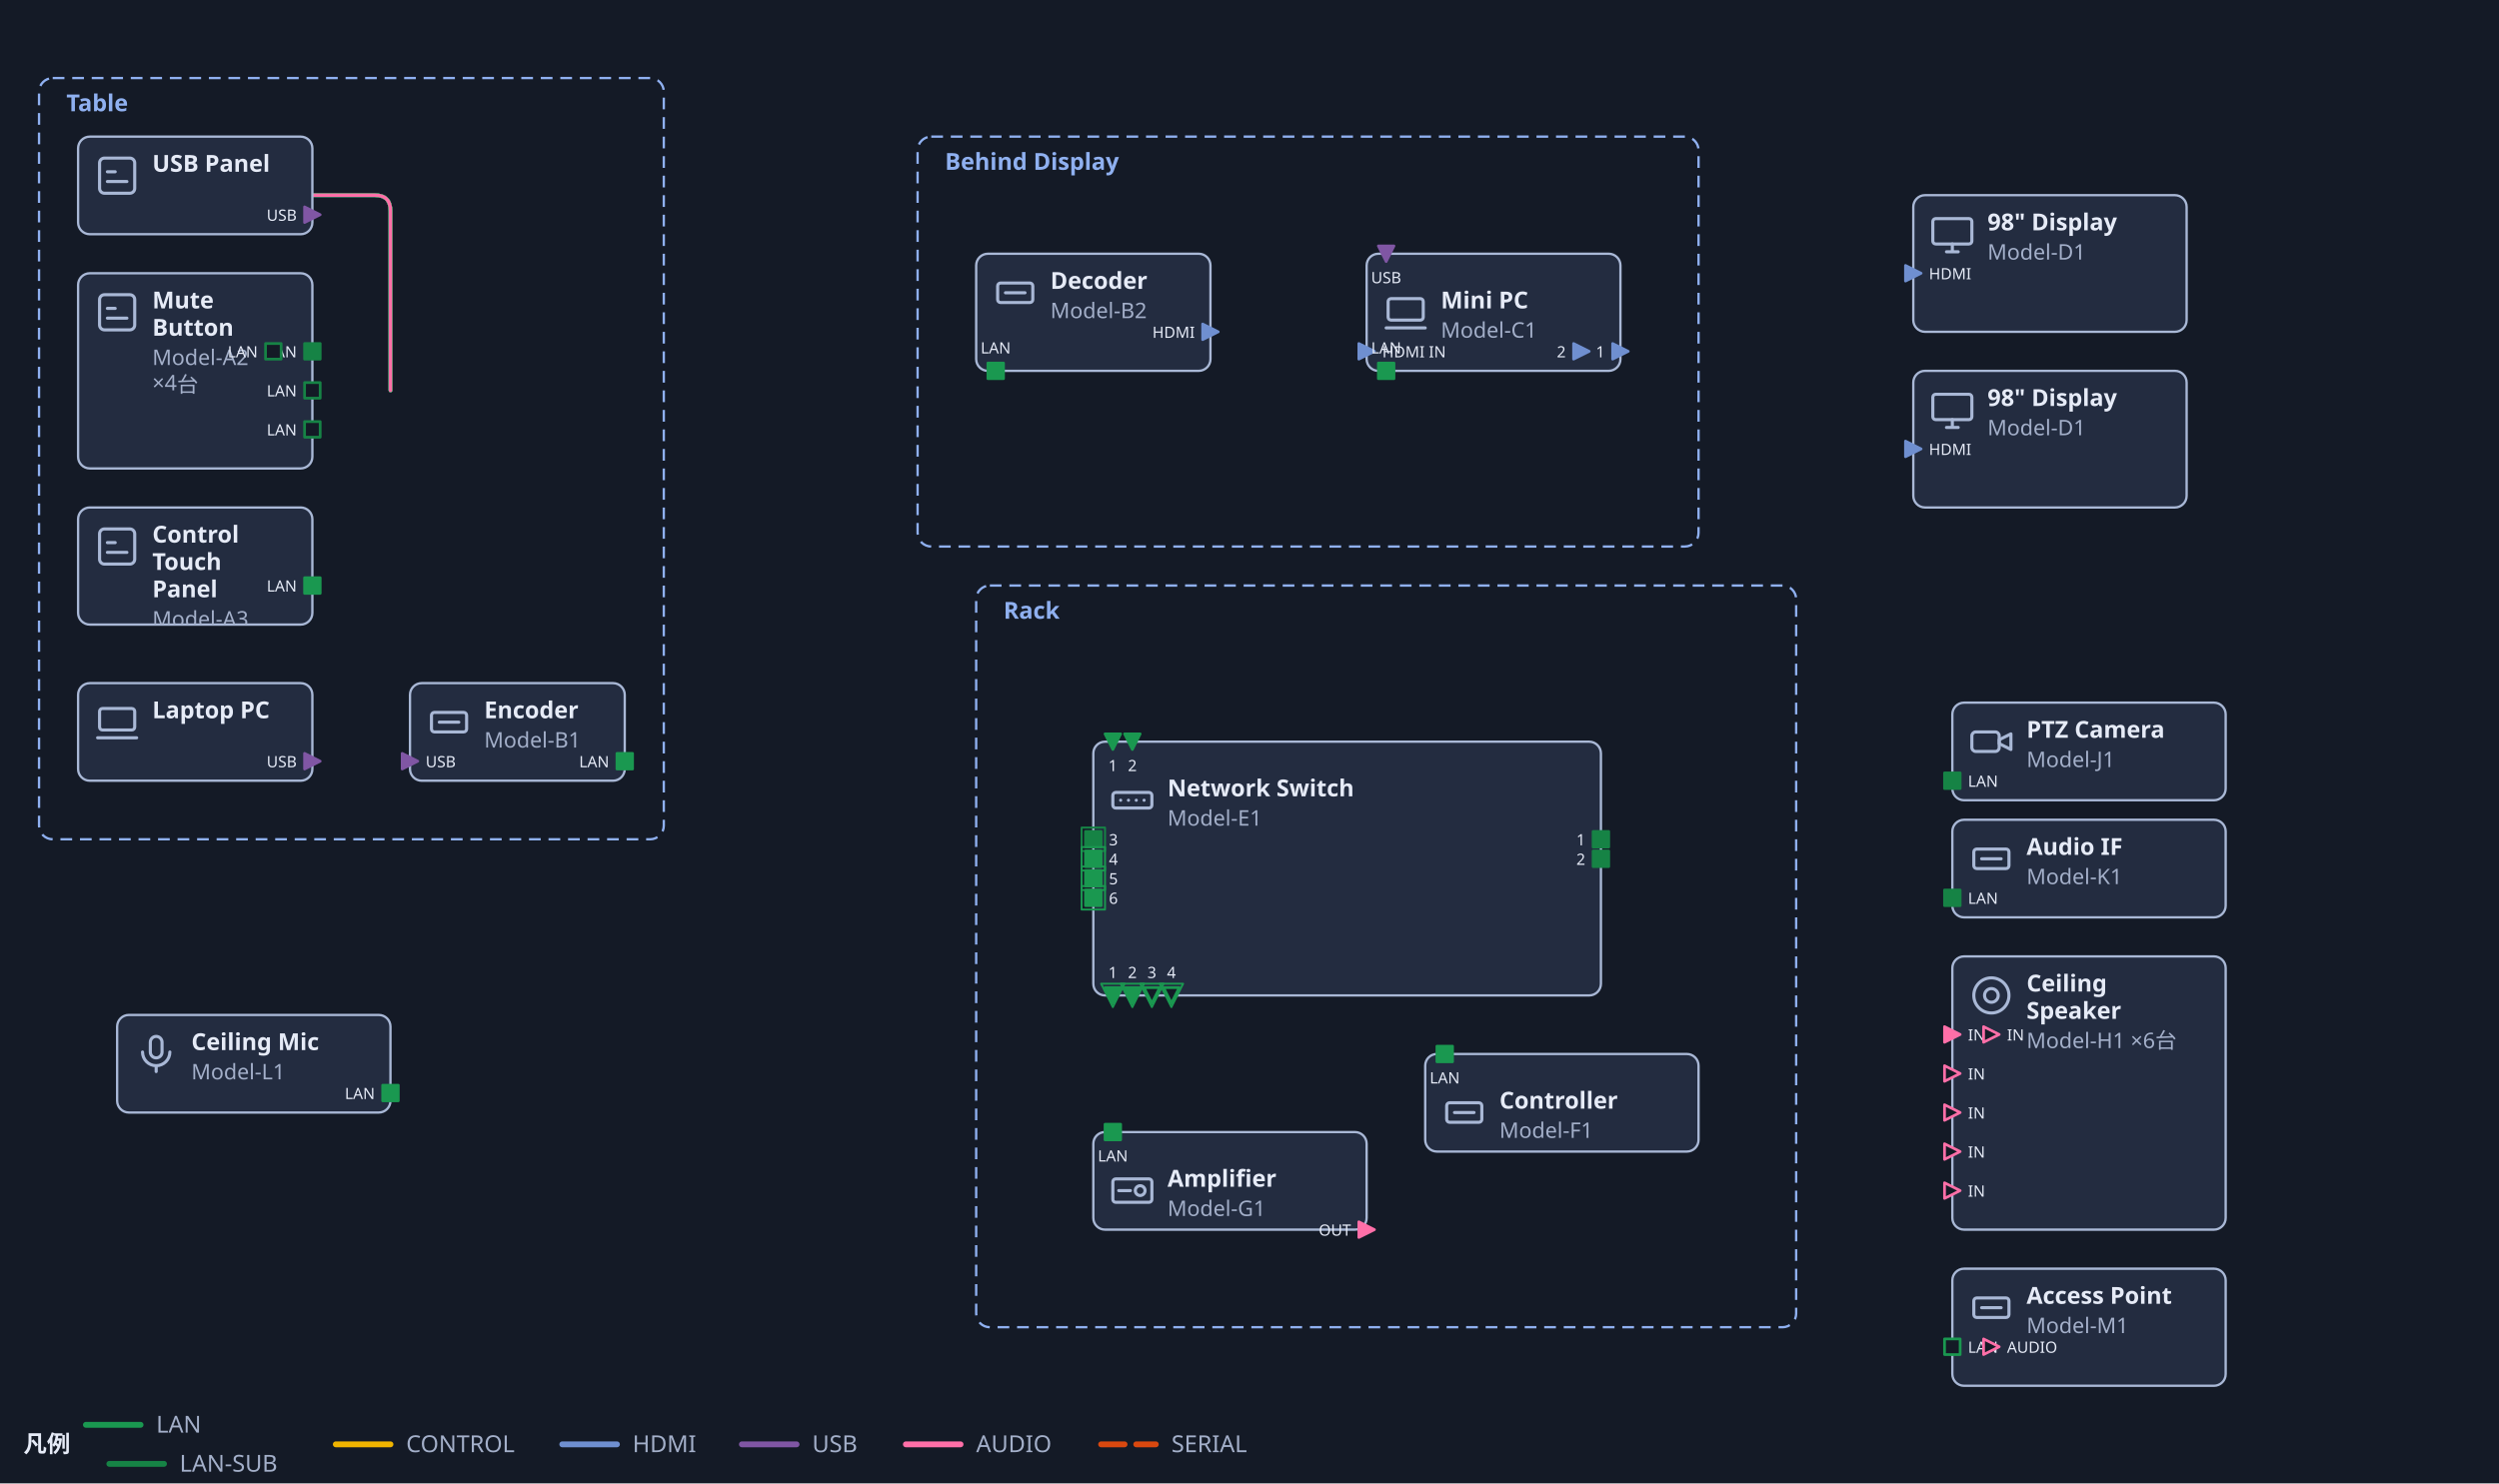
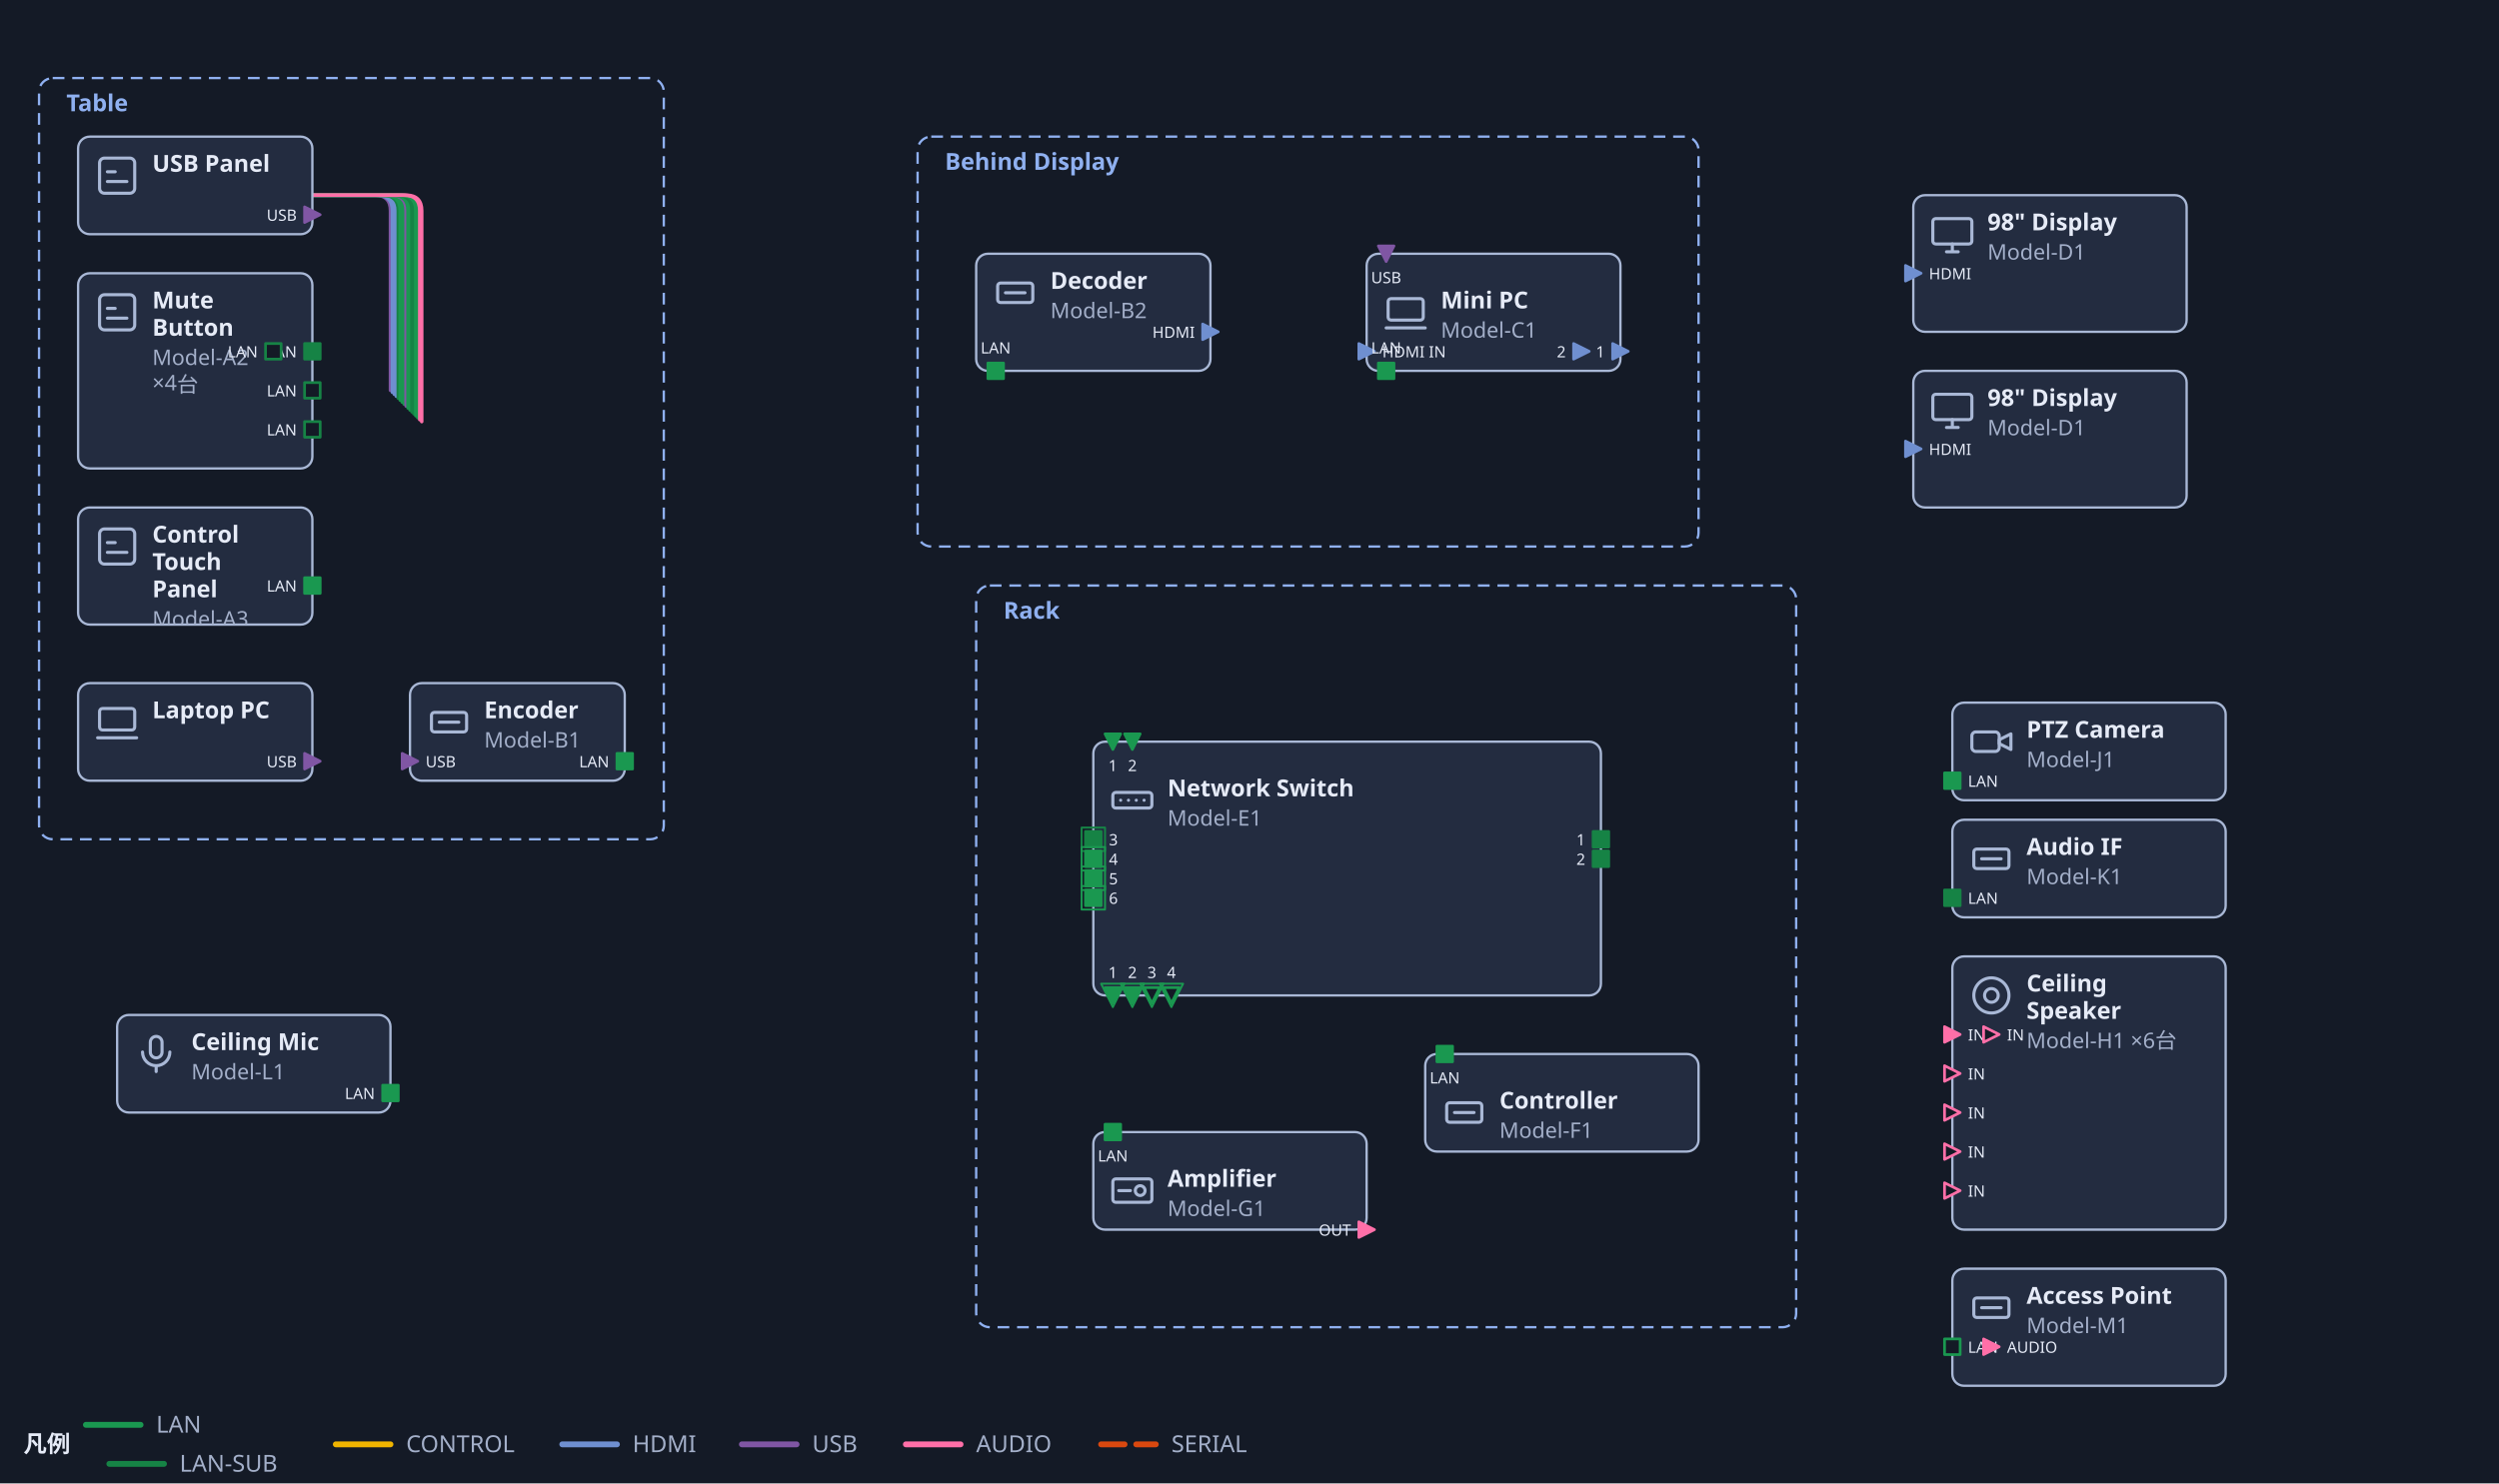
<svg xmlns="http://www.w3.org/2000/svg" width="1280" height="760" viewBox="0 0 1280 760" font-family="&quot;Yu Gothic UI&quot;, &quot;Meiryo&quot;, sans-serif">
  <rect width="1280" height="760" fill="#141a26" />
  <g>
    <rect x="20" y="40" width="320" height="390" rx="7" fill="none" stroke="#8fb0f0" stroke-width="1.2" stroke-dasharray="6 4" />
    <text x="34" y="57" font-size="12" font-weight="bold" fill="#8fb0f0">Table</text>
  </g>
  <g>
    <rect x="470" y="70" width="400" height="210" rx="7" fill="none" stroke="#8fb0f0" stroke-width="1.2" stroke-dasharray="6 4" />
    <text x="484" y="87" font-size="12" font-weight="bold" fill="#8fb0f0">Behind Display</text>
  </g>
  <g>
    <rect x="500" y="300" width="420" height="380" rx="7" fill="none" stroke="#8fb0f0" stroke-width="1.2" stroke-dasharray="6 4" />
    <text x="514" y="317" font-size="12" font-weight="bold" fill="#8fb0f0">Rack</text>
  </g>
  <path d="M100 100 L192 100 Q200 100 200 108 L200 200" fill="none" stroke="#8056a4" stroke-width="1.8" stroke-linecap="round" stroke-linejoin="round" />
-   <path d="M100 100 L192 100 Q200 100 200 108 L200 200" fill="none" stroke="#6f8fd0" stroke-width="1.8" stroke-linecap="round" stroke-linejoin="round" />
-   <path d="M100 100 L192 100 Q200 100 200 108 L200 200" fill="none" stroke="#6f8fd0" stroke-width="1.8" stroke-linecap="round" stroke-linejoin="round" />
-   <path d="M100 100 L192 100 Q200 100 200 108 L200 200" fill="none" stroke="#6f8fd0" stroke-width="1.8" stroke-linecap="round" stroke-linejoin="round" />
-   <path d="M100 100 L192 100 Q200 100 200 108 L200 200" fill="none" stroke="#168345" stroke-width="1.8" stroke-linecap="round" stroke-linejoin="round" />
-   <path d="M100 100 L192 100 Q200 100 200 108 L200 200" fill="none" stroke="#1a9850" stroke-width="1.8" stroke-linecap="round" stroke-linejoin="round" />
-   <path d="M100 100 L192 100 Q200 100 200 108 L200 200" fill="none" stroke="#1a9850" stroke-width="1.8" stroke-linecap="round" stroke-linejoin="round" />
-   <path d="M100 100 L192 100 Q200 100 200 108 L200 200" fill="none" stroke="#1a9850" stroke-width="1.8" stroke-linecap="round" stroke-linejoin="round" />
-   <path d="M100 100 L192 100 Q200 100 200 108 L200 200" fill="none" stroke="#8056a4" stroke-width="1.8" stroke-linecap="round" stroke-linejoin="round" />
-   <path d="M100 100 L192 100 Q200 100 200 108 L200 200" fill="none" stroke="#1a9850" stroke-width="1.8" stroke-linecap="round" stroke-linejoin="round" />
-   <path d="M100 100 L192 100 Q200 100 200 108 L200 200" fill="none" stroke="#1a9850" stroke-width="1.8" stroke-linecap="round" stroke-linejoin="round" />
-   <path d="M100 100 L192 100 Q200 100 200 108 L200 200" fill="none" stroke="#168345" stroke-width="1.8" stroke-linecap="round" stroke-linejoin="round" />
-   <path d="M100 100 L192 100 Q200 100 200 108 L200 200" fill="none" stroke="#168345" stroke-width="1.8" stroke-linecap="round" stroke-linejoin="round" />
-   <path d="M100 100 L192 100 Q200 100 200 108 L200 200" fill="none" stroke="#1a9850" stroke-width="1.8" stroke-linecap="round" stroke-linejoin="round" />
-   <path d="M100 100 L192 100 Q200 100 200 108 L200 200" fill="none" stroke="#1a9850" stroke-width="1.8" stroke-linecap="round" stroke-linejoin="round" />
-   <path d="M100 100 L192 100 Q200 100 200 108 L200 200" fill="none" stroke="#ff6fa8" stroke-width="1.8" stroke-linecap="round" stroke-linejoin="round" />
+   <path d="M101 100 L193 100 Q201 100 201 108 L201 201" fill="none" stroke="#6f8fd0" stroke-width="1.8" stroke-linecap="round" stroke-linejoin="round" />
+   <path d="M102 100 L194 100 Q202 100 202 108 L202 202" fill="none" stroke="#6f8fd0" stroke-width="1.8" stroke-linecap="round" stroke-linejoin="round" />
+   <path d="M103 100 L195 100 Q203 100 203 108 L203 203" fill="none" stroke="#6f8fd0" stroke-width="1.8" stroke-linecap="round" stroke-linejoin="round" />
+   <path d="M104 100 L196 100 Q204 100 204 108 L204 204" fill="none" stroke="#168345" stroke-width="1.8" stroke-linecap="round" stroke-linejoin="round" />
+   <path d="M105 100 L197 100 Q205 100 205 108 L205 205" fill="none" stroke="#1a9850" stroke-width="1.8" stroke-linecap="round" stroke-linejoin="round" />
+   <path d="M106 100 L198 100 Q206 100 206 108 L206 206" fill="none" stroke="#1a9850" stroke-width="1.8" stroke-linecap="round" stroke-linejoin="round" />
+   <path d="M107 100 L199 100 Q207 100 207 108 L207 207" fill="none" stroke="#1a9850" stroke-width="1.8" stroke-linecap="round" stroke-linejoin="round" />
+   <path d="M108 100 L200 100 Q208 100 208 108 L208 208" fill="none" stroke="#8056a4" stroke-width="1.8" stroke-linecap="round" stroke-linejoin="round" />
+   <path d="M109 100 L201 100 Q209 100 209 108 L209 209" fill="none" stroke="#1a9850" stroke-width="1.8" stroke-linecap="round" stroke-linejoin="round" />
+   <path d="M110 100 L202 100 Q210 100 210 108 L210 210" fill="none" stroke="#1a9850" stroke-width="1.8" stroke-linecap="round" stroke-linejoin="round" />
+   <path d="M111 100 L203 100 Q211 100 211 108 L211 211" fill="none" stroke="#168345" stroke-width="1.8" stroke-linecap="round" stroke-linejoin="round" />
+   <path d="M112 100 L204 100 Q212 100 212 108 L212 212" fill="none" stroke="#168345" stroke-width="1.8" stroke-linecap="round" stroke-linejoin="round" />
+   <path d="M113 100 L205 100 Q213 100 213 108 L213 213" fill="none" stroke="#1a9850" stroke-width="1.8" stroke-linecap="round" stroke-linejoin="round" />
+   <path d="M114 100 L206 100 Q214 100 214 108 L214 214" fill="none" stroke="#1a9850" stroke-width="1.8" stroke-linecap="round" stroke-linejoin="round" />
+   <path d="M115 100 L207 100 Q215 100 215 108 L215 215" fill="none" stroke="#ff6fa8" stroke-width="1.8" stroke-linecap="round" stroke-linejoin="round" />
+   <path d="M116 100 L208 100 Q216 100 216 108 L216 216" fill="none" stroke="#ff6fa8" stroke-width="1.8" stroke-linecap="round" stroke-linejoin="round" />
  <g>
    <clipPath id="clip-0">
      <rect x="40" y="70" width="120" height="50" />
    </clipPath>
    <rect x="40" y="70" width="120" height="50" rx="6" fill="#232c40" stroke="#a9b8d6" stroke-width="1.2" />
    <g transform="translate(48 78) scale(1)" fill="none" stroke="#a9b8d6" stroke-width="1.6" stroke-linecap="round" stroke-linejoin="round">
      <rect x="3" y="3" width="18" height="18" rx="2.5" />
      <path d="M7 15h10M7 10h4" />
    </g>
    <g clip-path="url(#clip-0)">
      <text x="78" y="88" font-size="12" font-weight="bold" fill="#e6ebf7">USB Panel</text>
    </g>
    <text x="152" y="110" text-anchor="end" dominant-baseline="central" font-size="8" fill="#e6ebf7" pointer-events="none">USB</text>
    <polygon points="156,106 164,110 156,114" fill="#8056a4" stroke="#8056a4" stroke-width="1.4" stroke-linejoin="round" />
  </g>
  <g>
    <clipPath id="clip-1">
      <rect x="40" y="140" width="120" height="100" />
    </clipPath>
    <rect x="40" y="140" width="120" height="100" rx="6" fill="#232c40" stroke="#a9b8d6" stroke-width="1.2" />
    <g transform="translate(48 148) scale(1)" fill="none" stroke="#a9b8d6" stroke-width="1.6" stroke-linecap="round" stroke-linejoin="round">
      <rect x="3" y="3" width="18" height="18" rx="2.5" />
      <path d="M7 15h10M7 10h4" />
    </g>
    <g clip-path="url(#clip-1)">
      <text x="78" y="158" font-size="12" font-weight="bold" fill="#e6ebf7">Mute</text>
      <text x="78" y="172" font-size="12" font-weight="bold" fill="#e6ebf7">Button</text>
      <text x="78" y="187" font-size="11" fill="#a3afc9">Model-A2</text>
      <text x="78" y="200" font-size="11" fill="#a3afc9">×4台</text>
    </g>
    <text x="152" y="180" text-anchor="end" dominant-baseline="central" font-size="8" fill="#e6ebf7" pointer-events="none">LAN</text>
    <polygon points="156,176 164,176 164,184 156,184" fill="#168345" stroke="#168345" stroke-width="1.4" stroke-linejoin="round" />
    <text x="152" y="200" text-anchor="end" dominant-baseline="central" font-size="8" fill="#e6ebf7" pointer-events="none">LAN</text>
    <polygon points="156,196 164,196 164,204 156,204" fill="#141a26" stroke="#168345" stroke-width="1.4" stroke-linejoin="round" />
    <text x="152" y="220" text-anchor="end" dominant-baseline="central" font-size="8" fill="#e6ebf7" pointer-events="none">LAN</text>
    <polygon points="156,216 164,216 164,224 156,224" fill="#141a26" stroke="#168345" stroke-width="1.4" stroke-linejoin="round" />
    <text x="132" y="180" text-anchor="end" dominant-baseline="central" font-size="8" fill="#e6ebf7" pointer-events="none">LAN</text>
    <polygon points="136,176 144,176 144,184 136,184" fill="#141a26" stroke="#168345" stroke-width="1.4" stroke-linejoin="round" />
  </g>
  <g>
    <clipPath id="clip-2">
      <rect x="40" y="260" width="120" height="60" />
    </clipPath>
    <rect x="40" y="260" width="120" height="60" rx="6" fill="#232c40" stroke="#a9b8d6" stroke-width="1.2" />
    <g transform="translate(48 268) scale(1)" fill="none" stroke="#a9b8d6" stroke-width="1.6" stroke-linecap="round" stroke-linejoin="round">
      <rect x="3" y="3" width="18" height="18" rx="2.5" />
      <path d="M7 15h10M7 10h4" />
    </g>
    <g clip-path="url(#clip-2)">
      <text x="78" y="278" font-size="12" font-weight="bold" fill="#e6ebf7">Control</text>
      <text x="78" y="292" font-size="12" font-weight="bold" fill="#e6ebf7">Touch</text>
      <text x="78" y="306" font-size="12" font-weight="bold" fill="#e6ebf7">Panel</text>
      <text x="78" y="321" font-size="11" fill="#a3afc9">Model-A3</text>
    </g>
    <text x="152" y="300" text-anchor="end" dominant-baseline="central" font-size="8" fill="#e6ebf7" pointer-events="none">LAN</text>
    <polygon points="156,296 164,296 164,304 156,304" fill="#1a9850" stroke="#1a9850" stroke-width="1.4" stroke-linejoin="round" />
  </g>
  <g>
    <clipPath id="clip-3">
      <rect x="40" y="350" width="120" height="50" />
    </clipPath>
    <rect x="40" y="350" width="120" height="50" rx="6" fill="#232c40" stroke="#a9b8d6" stroke-width="1.2" />
    <g transform="translate(48 358) scale(1)" fill="none" stroke="#a9b8d6" stroke-width="1.6" stroke-linecap="round" stroke-linejoin="round">
      <rect x="3" y="5" width="18" height="11" rx="1.5" />
      <path d="M2 20h20" />
    </g>
    <g clip-path="url(#clip-3)">
      <text x="78" y="368" font-size="12" font-weight="bold" fill="#e6ebf7">Laptop PC</text>
    </g>
    <text x="152" y="390" text-anchor="end" dominant-baseline="central" font-size="8" fill="#e6ebf7" pointer-events="none">USB</text>
    <polygon points="156,386 164,390 156,394" fill="#8056a4" stroke="#8056a4" stroke-width="1.4" stroke-linejoin="round" />
  </g>
  <g>
    <clipPath id="clip-4">
      <rect x="210" y="350" width="110" height="50" />
    </clipPath>
    <rect x="210" y="350" width="110" height="50" rx="6" fill="#232c40" stroke="#a9b8d6" stroke-width="1.2" />
    <g transform="translate(218 358) scale(1)" fill="none" stroke="#a9b8d6" stroke-width="1.6" stroke-linecap="round" stroke-linejoin="round">
      <rect x="3" y="7" width="18" height="10" rx="1.5" />
      <path d="M7 12h10" />
    </g>
    <g clip-path="url(#clip-4)">
      <text x="248" y="368" font-size="12" font-weight="bold" fill="#e6ebf7">Encoder</text>
      <text x="248" y="383" font-size="11" fill="#a3afc9">Model-B1</text>
    </g>
    <text x="218" y="390" text-anchor="start" dominant-baseline="central" font-size="8" fill="#e6ebf7" pointer-events="none">USB</text>
    <polygon points="206,386 214,390 206,394" fill="#8056a4" stroke="#8056a4" stroke-width="1.4" stroke-linejoin="round" />
    <text x="312" y="390" text-anchor="end" dominant-baseline="central" font-size="8" fill="#e6ebf7" pointer-events="none">LAN</text>
    <polygon points="316,386 324,386 324,394 316,394" fill="#1a9850" stroke="#1a9850" stroke-width="1.4" stroke-linejoin="round" />
  </g>
  <g>
    <clipPath id="clip-5">
      <rect x="500" y="130" width="120" height="60" />
    </clipPath>
    <rect x="500" y="130" width="120" height="60" rx="6" fill="#232c40" stroke="#a9b8d6" stroke-width="1.2" />
    <g transform="translate(508 138) scale(1)" fill="none" stroke="#a9b8d6" stroke-width="1.6" stroke-linecap="round" stroke-linejoin="round">
      <rect x="3" y="7" width="18" height="10" rx="1.5" />
      <path d="M7 12h10" />
    </g>
    <g clip-path="url(#clip-5)">
      <text x="538" y="148" font-size="12" font-weight="bold" fill="#e6ebf7">Decoder</text>
      <text x="538" y="163" font-size="11" fill="#a3afc9">Model-B2</text>
    </g>
    <text x="612" y="170" text-anchor="end" dominant-baseline="central" font-size="8" fill="#e6ebf7" pointer-events="none">HDMI</text>
    <polygon points="616,166 624,170 616,174" fill="#6f8fd0" stroke="#6f8fd0" stroke-width="1.4" stroke-linejoin="round" />
    <text x="510" y="178" text-anchor="middle" dominant-baseline="central" font-size="8" fill="#e6ebf7" pointer-events="none">LAN</text>
    <polygon points="506,186 514,186 514,194 506,194" fill="#1a9850" stroke="#1a9850" stroke-width="1.4" stroke-linejoin="round" />
  </g>
  <g>
    <clipPath id="clip-6">
      <rect x="700" y="130" width="130" height="60" />
    </clipPath>
    <rect x="700" y="130" width="130" height="60" rx="6" fill="#232c40" stroke="#a9b8d6" stroke-width="1.2" />
    <g transform="translate(708 148) scale(1)" fill="none" stroke="#a9b8d6" stroke-width="1.6" stroke-linecap="round" stroke-linejoin="round">
      <rect x="3" y="5" width="18" height="11" rx="1.5" />
      <path d="M2 20h20" />
    </g>
    <g clip-path="url(#clip-6)">
      <text x="738" y="158" font-size="12" font-weight="bold" fill="#e6ebf7">Mini PC</text>
      <text x="738" y="173" font-size="11" fill="#a3afc9">Model-C1</text>
    </g>
    <text x="708" y="180" text-anchor="start" dominant-baseline="central" font-size="8" fill="#e6ebf7" pointer-events="none">HDMI IN</text>
    <polygon points="696,176 704,180 696,184" fill="#6f8fd0" stroke="#6f8fd0" stroke-width="1.4" stroke-linejoin="round" />
    <text x="822" y="180" text-anchor="end" dominant-baseline="central" font-size="8" fill="#e6ebf7" pointer-events="none">1</text>
    <polygon points="826,176 834,180 826,184" fill="#6f8fd0" stroke="#6f8fd0" stroke-width="1.4" stroke-linejoin="round" />
    <text x="802" y="180" text-anchor="end" dominant-baseline="central" font-size="8" fill="#e6ebf7" pointer-events="none">2</text>
    <polygon points="806,176 814,180 806,184" fill="#6f8fd0" stroke="#6f8fd0" stroke-width="1.4" stroke-linejoin="round" />
    <text x="710" y="142" text-anchor="middle" dominant-baseline="central" font-size="8" fill="#e6ebf7" pointer-events="none">USB</text>
    <polygon points="706,126 714,126 710,134" fill="#8056a4" stroke="#8056a4" stroke-width="1.4" stroke-linejoin="round" />
    <text x="710" y="178" text-anchor="middle" dominant-baseline="central" font-size="8" fill="#e6ebf7" pointer-events="none">LAN</text>
    <polygon points="706,186 714,186 714,194 706,194" fill="#1a9850" stroke="#1a9850" stroke-width="1.4" stroke-linejoin="round" />
  </g>
  <g>
    <clipPath id="clip-7">
      <rect x="980" y="100" width="140" height="70" />
    </clipPath>
    <rect x="980" y="100" width="140" height="70" rx="6" fill="#232c40" stroke="#a9b8d6" stroke-width="1.2" />
    <g transform="translate(988 108) scale(1)" fill="none" stroke="#a9b8d6" stroke-width="1.6" stroke-linecap="round" stroke-linejoin="round">
      <rect x="2" y="4" width="20" height="13" rx="1.5" />
      <path d="M9 21h6M12 17v4" />
    </g>
    <g clip-path="url(#clip-7)">
      <text x="1018" y="118" font-size="12" font-weight="bold" fill="#e6ebf7">98" Display</text>
      <text x="1018" y="133" font-size="11" fill="#a3afc9">Model-D1</text>
    </g>
    <text x="988" y="140" text-anchor="start" dominant-baseline="central" font-size="8" fill="#e6ebf7" pointer-events="none">HDMI</text>
    <polygon points="976,136 984,140 976,144" fill="#6f8fd0" stroke="#6f8fd0" stroke-width="1.4" stroke-linejoin="round" />
  </g>
  <g>
    <clipPath id="clip-8">
      <rect x="980" y="190" width="140" height="70" />
    </clipPath>
    <rect x="980" y="190" width="140" height="70" rx="6" fill="#232c40" stroke="#a9b8d6" stroke-width="1.2" />
    <g transform="translate(988 198) scale(1)" fill="none" stroke="#a9b8d6" stroke-width="1.6" stroke-linecap="round" stroke-linejoin="round">
      <rect x="2" y="4" width="20" height="13" rx="1.5" />
      <path d="M9 21h6M12 17v4" />
    </g>
    <g clip-path="url(#clip-8)">
      <text x="1018" y="208" font-size="12" font-weight="bold" fill="#e6ebf7">98" Display</text>
      <text x="1018" y="223" font-size="11" fill="#a3afc9">Model-D1</text>
    </g>
    <text x="988" y="230" text-anchor="start" dominant-baseline="central" font-size="8" fill="#e6ebf7" pointer-events="none">HDMI</text>
    <polygon points="976,226 984,230 976,234" fill="#6f8fd0" stroke="#6f8fd0" stroke-width="1.4" stroke-linejoin="round" />
  </g>
  <g>
    <clipPath id="clip-9">
      <rect x="560" y="380" width="260" height="130" />
    </clipPath>
    <rect x="560" y="380" width="260" height="130" rx="6" fill="#232c40" stroke="#a9b8d6" stroke-width="1.2" />
    <g transform="translate(568 398) scale(1)" fill="none" stroke="#a9b8d6" stroke-width="1.6" stroke-linecap="round" stroke-linejoin="round">
      <rect x="2" y="8" width="20" height="8" rx="1.5" />
      <path d="M6 12h.01M10 12h.01M14 12h.01M18 12h.01" />
    </g>
    <g clip-path="url(#clip-9)">
      <text x="598" y="408" font-size="12" font-weight="bold" fill="#e6ebf7">Network Switch</text>
      <text x="598" y="423" font-size="11" fill="#a3afc9">Model-E1</text>
    </g>
    <polygon points="554,424 566,424 566,436 554,436" fill="none" stroke="#168345" stroke-width="1" stroke-linejoin="round" />
    <text x="568" y="430" text-anchor="start" dominant-baseline="central" font-size="8" fill="#e6ebf7" pointer-events="none">3</text>
    <polygon points="556,426 564,426 564,434 556,434" fill="#168345" stroke="#168345" stroke-width="1.4" stroke-linejoin="round" />
    <polygon points="554,434 566,434 566,446 554,446" fill="none" stroke="#1a9850" stroke-width="1" stroke-linejoin="round" />
    <text x="568" y="440" text-anchor="start" dominant-baseline="central" font-size="8" fill="#e6ebf7" pointer-events="none">4</text>
    <polygon points="556,436 564,436 564,444 556,444" fill="#1a9850" stroke="#1a9850" stroke-width="1.4" stroke-linejoin="round" />
    <polygon points="554,444 566,444 566,456 554,456" fill="none" stroke="#1a9850" stroke-width="1" stroke-linejoin="round" />
    <text x="568" y="450" text-anchor="start" dominant-baseline="central" font-size="8" fill="#e6ebf7" pointer-events="none">5</text>
    <polygon points="556,446 564,446 564,454 556,454" fill="#1a9850" stroke="#1a9850" stroke-width="1.4" stroke-linejoin="round" />
    <polygon points="554,454 566,454 566,466 554,466" fill="none" stroke="#1a9850" stroke-width="1" stroke-linejoin="round" />
    <text x="568" y="460" text-anchor="start" dominant-baseline="central" font-size="8" fill="#e6ebf7" pointer-events="none">6</text>
    <polygon points="556,456 564,456 564,464 556,464" fill="#1a9850" stroke="#1a9850" stroke-width="1.4" stroke-linejoin="round" />
    <text x="812" y="430" text-anchor="end" dominant-baseline="central" font-size="8" fill="#e6ebf7" pointer-events="none">1</text>
    <polygon points="816,426 824,426 824,434 816,434" fill="#168345" stroke="#168345" stroke-width="1.4" stroke-linejoin="round" />
    <text x="812" y="440" text-anchor="end" dominant-baseline="central" font-size="8" fill="#e6ebf7" pointer-events="none">2</text>
    <polygon points="816,436 824,436 824,444 816,444" fill="#168345" stroke="#168345" stroke-width="1.4" stroke-linejoin="round" />
    <text x="570" y="392" text-anchor="middle" dominant-baseline="central" font-size="8" fill="#e6ebf7" pointer-events="none">1</text>
    <polygon points="566,376 574,376 570,384" fill="#1a9850" stroke="#1a9850" stroke-width="1.4" stroke-linejoin="round" />
    <text x="580" y="392" text-anchor="middle" dominant-baseline="central" font-size="8" fill="#e6ebf7" pointer-events="none">2</text>
    <polygon points="576,376 584,376 580,384" fill="#1a9850" stroke="#1a9850" stroke-width="1.4" stroke-linejoin="round" />
    <polygon points="564,504 576,504 570,516" fill="none" stroke="#1a9850" stroke-width="1" stroke-linejoin="round" />
    <text x="570" y="498" text-anchor="middle" dominant-baseline="central" font-size="8" fill="#e6ebf7" pointer-events="none">1</text>
    <polygon points="566,506 574,506 570,514" fill="#1a9850" stroke="#1a9850" stroke-width="1.4" stroke-linejoin="round" />
    <polygon points="574,504 586,504 580,516" fill="none" stroke="#1a9850" stroke-width="1" stroke-linejoin="round" />
    <text x="580" y="498" text-anchor="middle" dominant-baseline="central" font-size="8" fill="#e6ebf7" pointer-events="none">2</text>
    <polygon points="576,506 584,506 580,514" fill="#1a9850" stroke="#1a9850" stroke-width="1.4" stroke-linejoin="round" />
    <polygon points="584,504 596,504 590,516" fill="none" stroke="#1a9850" stroke-width="1" stroke-linejoin="round" />
    <text x="590" y="498" text-anchor="middle" dominant-baseline="central" font-size="8" fill="#e6ebf7" pointer-events="none">3</text>
    <polygon points="586,506 594,506 590,514" fill="#141a26" stroke="#1a9850" stroke-width="1.4" stroke-linejoin="round" />
    <polygon points="594,504 606,504 600,516" fill="none" stroke="#1a9850" stroke-width="1" stroke-linejoin="round" />
    <text x="600" y="498" text-anchor="middle" dominant-baseline="central" font-size="8" fill="#e6ebf7" pointer-events="none">4</text>
    <polygon points="596,506 604,506 600,514" fill="#141a26" stroke="#1a9850" stroke-width="1.4" stroke-linejoin="round" />
  </g>
  <g>
    <clipPath id="clip-10">
      <rect x="730" y="540" width="140" height="50" />
    </clipPath>
    <rect x="730" y="540" width="140" height="50" rx="6" fill="#232c40" stroke="#a9b8d6" stroke-width="1.2" />
    <g transform="translate(738 558) scale(1)" fill="none" stroke="#a9b8d6" stroke-width="1.6" stroke-linecap="round" stroke-linejoin="round">
      <rect x="3" y="7" width="18" height="10" rx="1.5" />
      <path d="M7 12h10" />
    </g>
    <g clip-path="url(#clip-10)">
      <text x="768" y="568" font-size="12" font-weight="bold" fill="#e6ebf7">Controller</text>
      <text x="768" y="583" font-size="11" fill="#a3afc9">Model-F1</text>
    </g>
    <text x="740" y="552" text-anchor="middle" dominant-baseline="central" font-size="8" fill="#e6ebf7" pointer-events="none">LAN</text>
    <polygon points="736,536 744,536 744,544 736,544" fill="#1a9850" stroke="#1a9850" stroke-width="1.4" stroke-linejoin="round" />
  </g>
  <g>
    <clipPath id="clip-11">
      <rect x="560" y="580" width="140" height="50" />
    </clipPath>
    <rect x="560" y="580" width="140" height="50" rx="6" fill="#232c40" stroke="#a9b8d6" stroke-width="1.2" />
    <g transform="translate(568 598) scale(1)" fill="none" stroke="#a9b8d6" stroke-width="1.6" stroke-linecap="round" stroke-linejoin="round">
      <rect x="2" y="6" width="20" height="12" rx="1.5" />
      <circle cx="16" cy="12" r="2.5" />
      <path d="M5 12h6" />
    </g>
    <g clip-path="url(#clip-11)">
      <text x="598" y="608" font-size="12" font-weight="bold" fill="#e6ebf7">Amplifier</text>
      <text x="598" y="623" font-size="11" fill="#a3afc9">Model-G1</text>
    </g>
    <text x="692" y="630" text-anchor="end" dominant-baseline="central" font-size="8" fill="#e6ebf7" pointer-events="none">OUT</text>
    <polygon points="696,626 704,630 696,634" fill="#ff6fa8" stroke="#ff6fa8" stroke-width="1.4" stroke-linejoin="round" />
    <text x="570" y="592" text-anchor="middle" dominant-baseline="central" font-size="8" fill="#e6ebf7" pointer-events="none">LAN</text>
    <polygon points="566,576 574,576 574,584 566,584" fill="#1a9850" stroke="#1a9850" stroke-width="1.4" stroke-linejoin="round" />
  </g>
  <g>
    <clipPath id="clip-12">
      <rect x="1000" y="490" width="140" height="140" />
    </clipPath>
    <rect x="1000" y="490" width="140" height="140" rx="6" fill="#232c40" stroke="#a9b8d6" stroke-width="1.2" />
    <g transform="translate(1008 498) scale(1)" fill="none" stroke="#a9b8d6" stroke-width="1.6" stroke-linecap="round" stroke-linejoin="round">
      <circle cx="12" cy="12" r="9" />
      <circle cx="12" cy="12" r="3.5" />
    </g>
    <g clip-path="url(#clip-12)">
      <text x="1038" y="508" font-size="12" font-weight="bold" fill="#e6ebf7">Ceiling</text>
      <text x="1038" y="522" font-size="12" font-weight="bold" fill="#e6ebf7">Speaker</text>
      <text x="1038" y="537" font-size="11" fill="#a3afc9">Model-H1 ×6台</text>
    </g>
    <text x="1008" y="530" text-anchor="start" dominant-baseline="central" font-size="8" fill="#e6ebf7" pointer-events="none">IN</text>
    <polygon points="996,526 1004,530 996,534" fill="#ff6fa8" stroke="#ff6fa8" stroke-width="1.4" stroke-linejoin="round" />
    <text x="1008" y="550" text-anchor="start" dominant-baseline="central" font-size="8" fill="#e6ebf7" pointer-events="none">IN</text>
    <polygon points="996,546 1004,550 996,554" fill="#141a26" stroke="#ff6fa8" stroke-width="1.4" stroke-linejoin="round" />
    <text x="1008" y="570" text-anchor="start" dominant-baseline="central" font-size="8" fill="#e6ebf7" pointer-events="none">IN</text>
    <polygon points="996,566 1004,570 996,574" fill="#141a26" stroke="#ff6fa8" stroke-width="1.4" stroke-linejoin="round" />
    <text x="1008" y="590" text-anchor="start" dominant-baseline="central" font-size="8" fill="#e6ebf7" pointer-events="none">IN</text>
    <polygon points="996,586 1004,590 996,594" fill="#141a26" stroke="#ff6fa8" stroke-width="1.4" stroke-linejoin="round" />
    <text x="1008" y="610" text-anchor="start" dominant-baseline="central" font-size="8" fill="#e6ebf7" pointer-events="none">IN</text>
    <polygon points="996,606 1004,610 996,614" fill="#141a26" stroke="#ff6fa8" stroke-width="1.4" stroke-linejoin="round" />
    <text x="1028" y="530" text-anchor="start" dominant-baseline="central" font-size="8" fill="#e6ebf7" pointer-events="none">IN</text>
    <polygon points="1016,526 1024,530 1016,534" fill="#141a26" stroke="#ff6fa8" stroke-width="1.4" stroke-linejoin="round" />
  </g>
  <g>
    <clipPath id="clip-13">
      <rect x="1000" y="360" width="140" height="50" />
    </clipPath>
    <rect x="1000" y="360" width="140" height="50" rx="6" fill="#232c40" stroke="#a9b8d6" stroke-width="1.2" />
    <g transform="translate(1008 368) scale(1)" fill="none" stroke="#a9b8d6" stroke-width="1.6" stroke-linecap="round" stroke-linejoin="round">
      <rect x="2" y="7" width="14" height="10" rx="2" />
      <path d="M16 11l6-3v8l-6-3z" />
    </g>
    <g clip-path="url(#clip-13)">
      <text x="1038" y="378" font-size="12" font-weight="bold" fill="#e6ebf7">PTZ Camera</text>
      <text x="1038" y="393" font-size="11" fill="#a3afc9">Model-J1</text>
    </g>
    <text x="1008" y="400" text-anchor="start" dominant-baseline="central" font-size="8" fill="#e6ebf7" pointer-events="none">LAN</text>
-     <polygon points="996,396 1004,396 1004,404 996,404" fill="#168345" stroke="#168345" stroke-width="1.4" stroke-linejoin="round" />
+     <polygon points="996,396 1004,396 1004,404 996,404" fill="#1a9850" stroke="#1a9850" stroke-width="1.4" stroke-linejoin="round" />
  </g>
  <g>
    <clipPath id="clip-14">
      <rect x="1000" y="420" width="140" height="50" />
    </clipPath>
    <rect x="1000" y="420" width="140" height="50" rx="6" fill="#232c40" stroke="#a9b8d6" stroke-width="1.2" />
    <g transform="translate(1008 428) scale(1)" fill="none" stroke="#a9b8d6" stroke-width="1.6" stroke-linecap="round" stroke-linejoin="round">
      <rect x="3" y="7" width="18" height="10" rx="1.5" />
      <path d="M7 12h10" />
    </g>
    <g clip-path="url(#clip-14)">
      <text x="1038" y="438" font-size="12" font-weight="bold" fill="#e6ebf7">Audio IF</text>
      <text x="1038" y="453" font-size="11" fill="#a3afc9">Model-K1</text>
    </g>
    <text x="1008" y="460" text-anchor="start" dominant-baseline="central" font-size="8" fill="#e6ebf7" pointer-events="none">LAN</text>
    <polygon points="996,456 1004,456 1004,464 996,464" fill="#168345" stroke="#168345" stroke-width="1.4" stroke-linejoin="round" />
  </g>
  <g>
    <clipPath id="clip-15">
      <rect x="60" y="520" width="140" height="50" />
    </clipPath>
    <rect x="60" y="520" width="140" height="50" rx="6" fill="#232c40" stroke="#a9b8d6" stroke-width="1.2" />
    <g transform="translate(68 528) scale(1)" fill="none" stroke="#a9b8d6" stroke-width="1.6" stroke-linecap="round" stroke-linejoin="round">
      <rect x="9" y="3" width="6" height="11" rx="3" />
      <path d="M5 11a7 7 0 0014 0M12 18v3" />
    </g>
    <g clip-path="url(#clip-15)">
      <text x="98" y="538" font-size="12" font-weight="bold" fill="#e6ebf7">Ceiling Mic</text>
      <text x="98" y="553" font-size="11" fill="#a3afc9">Model-L1</text>
    </g>
    <text x="192" y="560" text-anchor="end" dominant-baseline="central" font-size="8" fill="#e6ebf7" pointer-events="none">LAN</text>
    <polygon points="196,556 204,556 204,564 196,564" fill="#1a9850" stroke="#1a9850" stroke-width="1.4" stroke-linejoin="round" />
  </g>
  <g>
    <clipPath id="clip-16">
      <rect x="1000" y="650" width="140" height="60" />
    </clipPath>
    <rect x="1000" y="650" width="140" height="60" rx="6" fill="#232c40" stroke="#a9b8d6" stroke-width="1.2" />
    <g transform="translate(1008 658) scale(1)" fill="none" stroke="#a9b8d6" stroke-width="1.6" stroke-linecap="round" stroke-linejoin="round">
      <rect x="3" y="7" width="18" height="10" rx="1.5" />
      <path d="M7 12h10" />
    </g>
    <g clip-path="url(#clip-16)">
      <text x="1038" y="668" font-size="12" font-weight="bold" fill="#e6ebf7">Access Point</text>
      <text x="1038" y="683" font-size="11" fill="#a3afc9">Model-M1</text>
    </g>
    <text x="1008" y="690" text-anchor="start" dominant-baseline="central" font-size="8" fill="#e6ebf7" pointer-events="none">LAN</text>
    <polygon points="996,686 1004,686 1004,694 996,694" fill="#141a26" stroke="#1a9850" stroke-width="1.4" stroke-linejoin="round" />
    <text x="1028" y="690" text-anchor="start" dominant-baseline="central" font-size="8" fill="#e6ebf7" pointer-events="none">AUDIO</text>
-     <polygon points="1016,686 1024,690 1016,694" fill="#141a26" stroke="#ff6fa8" stroke-width="1.4" stroke-linejoin="round" />
+     <polygon points="1016,686 1024,690 1016,694" fill="#ff6fa8" stroke="#ff6fa8" stroke-width="1.4" stroke-linejoin="round" />
  </g>
  <g>
    <text x="12" y="744" font-size="12" font-weight="bold" fill="#e6ebf7">凡例</text>
    <line x1="44" y1="730" x2="72" y2="730" stroke="#1a9850" stroke-width="3" stroke-linecap="round" />
    <text x="80" y="734" font-size="12" fill="#a3afc9">LAN</text>
    <line x1="56" y1="750" x2="84" y2="750" stroke="#168345" stroke-width="3" stroke-linecap="round" />
    <text x="92" y="754" font-size="12" fill="#a3afc9">LAN-SUB</text>
    <line x1="172" y1="740" x2="200" y2="740" stroke="#f0b400" stroke-width="3" stroke-linecap="round" />
    <text x="208" y="744" font-size="12" fill="#a3afc9">CONTROL</text>
    <line x1="288" y1="740" x2="316" y2="740" stroke="#6f8fd0" stroke-width="3" stroke-linecap="round" />
    <text x="324" y="744" font-size="12" fill="#a3afc9">HDMI</text>
    <line x1="380" y1="740" x2="408" y2="740" stroke="#8056a4" stroke-width="3" stroke-linecap="round" />
    <text x="416" y="744" font-size="12" fill="#a3afc9">USB</text>
    <line x1="464" y1="740" x2="492" y2="740" stroke="#ff6fa8" stroke-width="3" stroke-linecap="round" />
    <text x="500" y="744" font-size="12" fill="#a3afc9">AUDIO</text>
    <line x1="564" y1="740" x2="592" y2="740" stroke="#d9480f" stroke-width="3" stroke-linecap="round" stroke-dasharray="12 6" />
    <text x="600" y="744" font-size="12" fill="#a3afc9">SERIAL</text>
  </g>
</svg>
